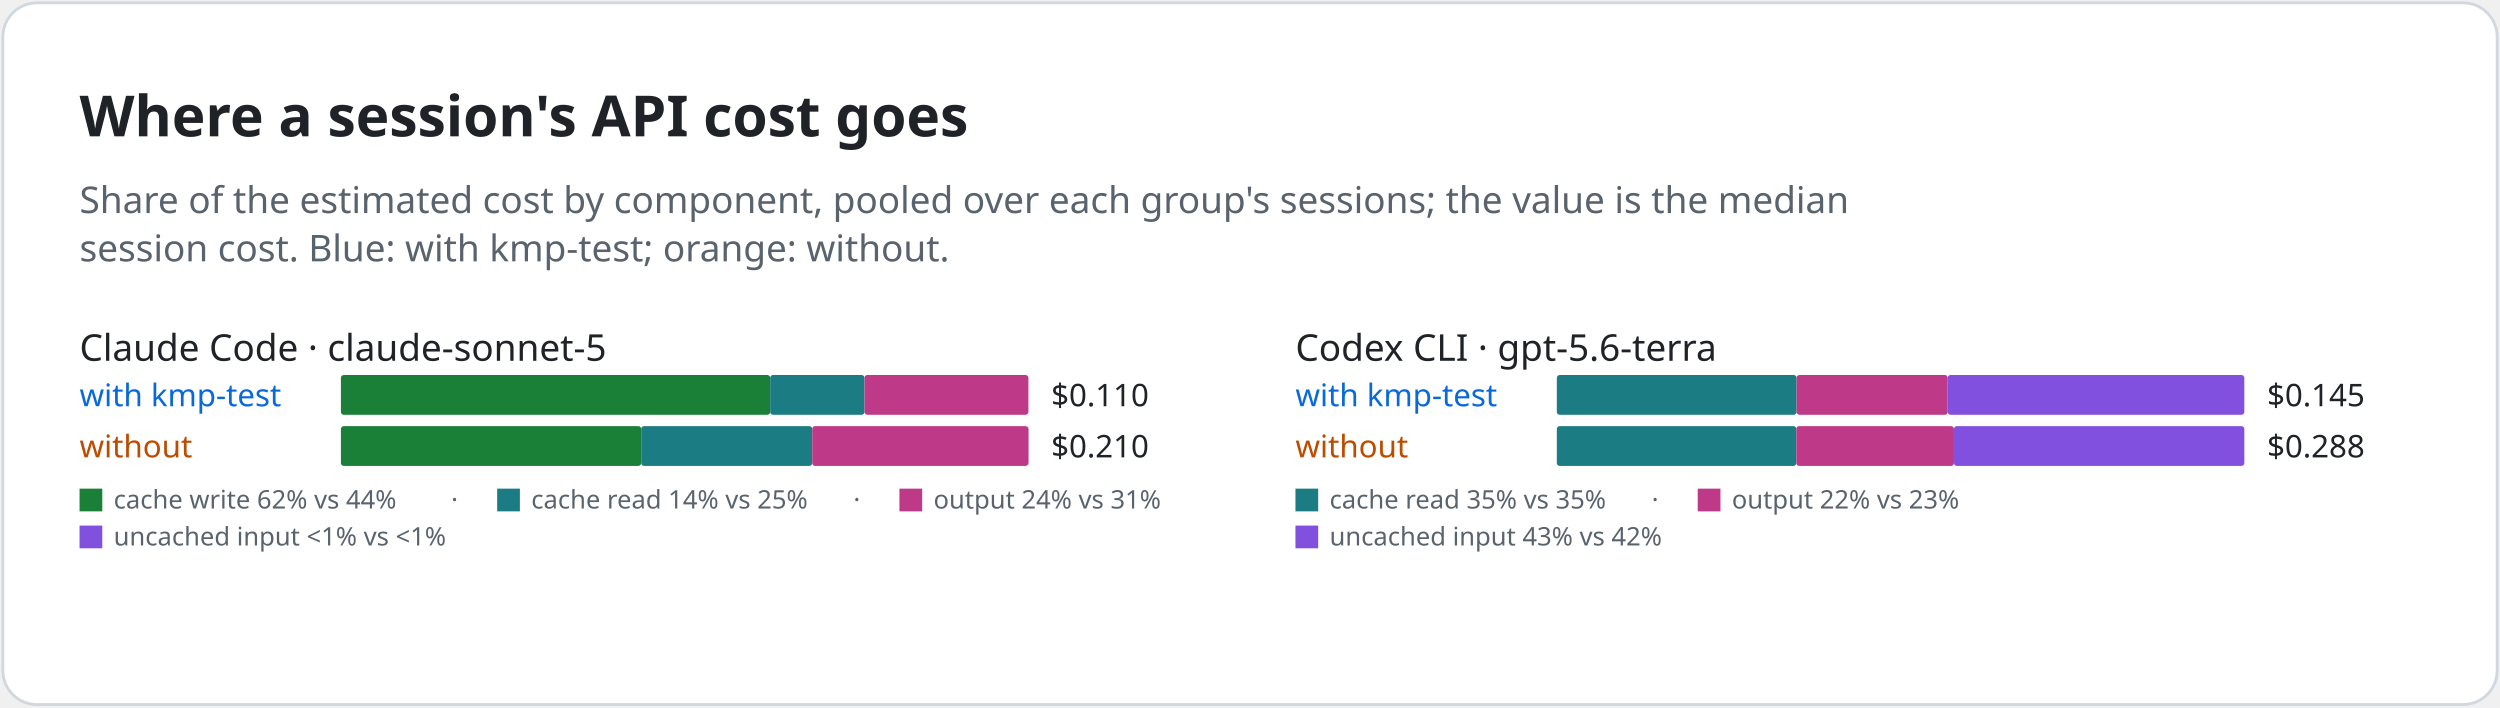
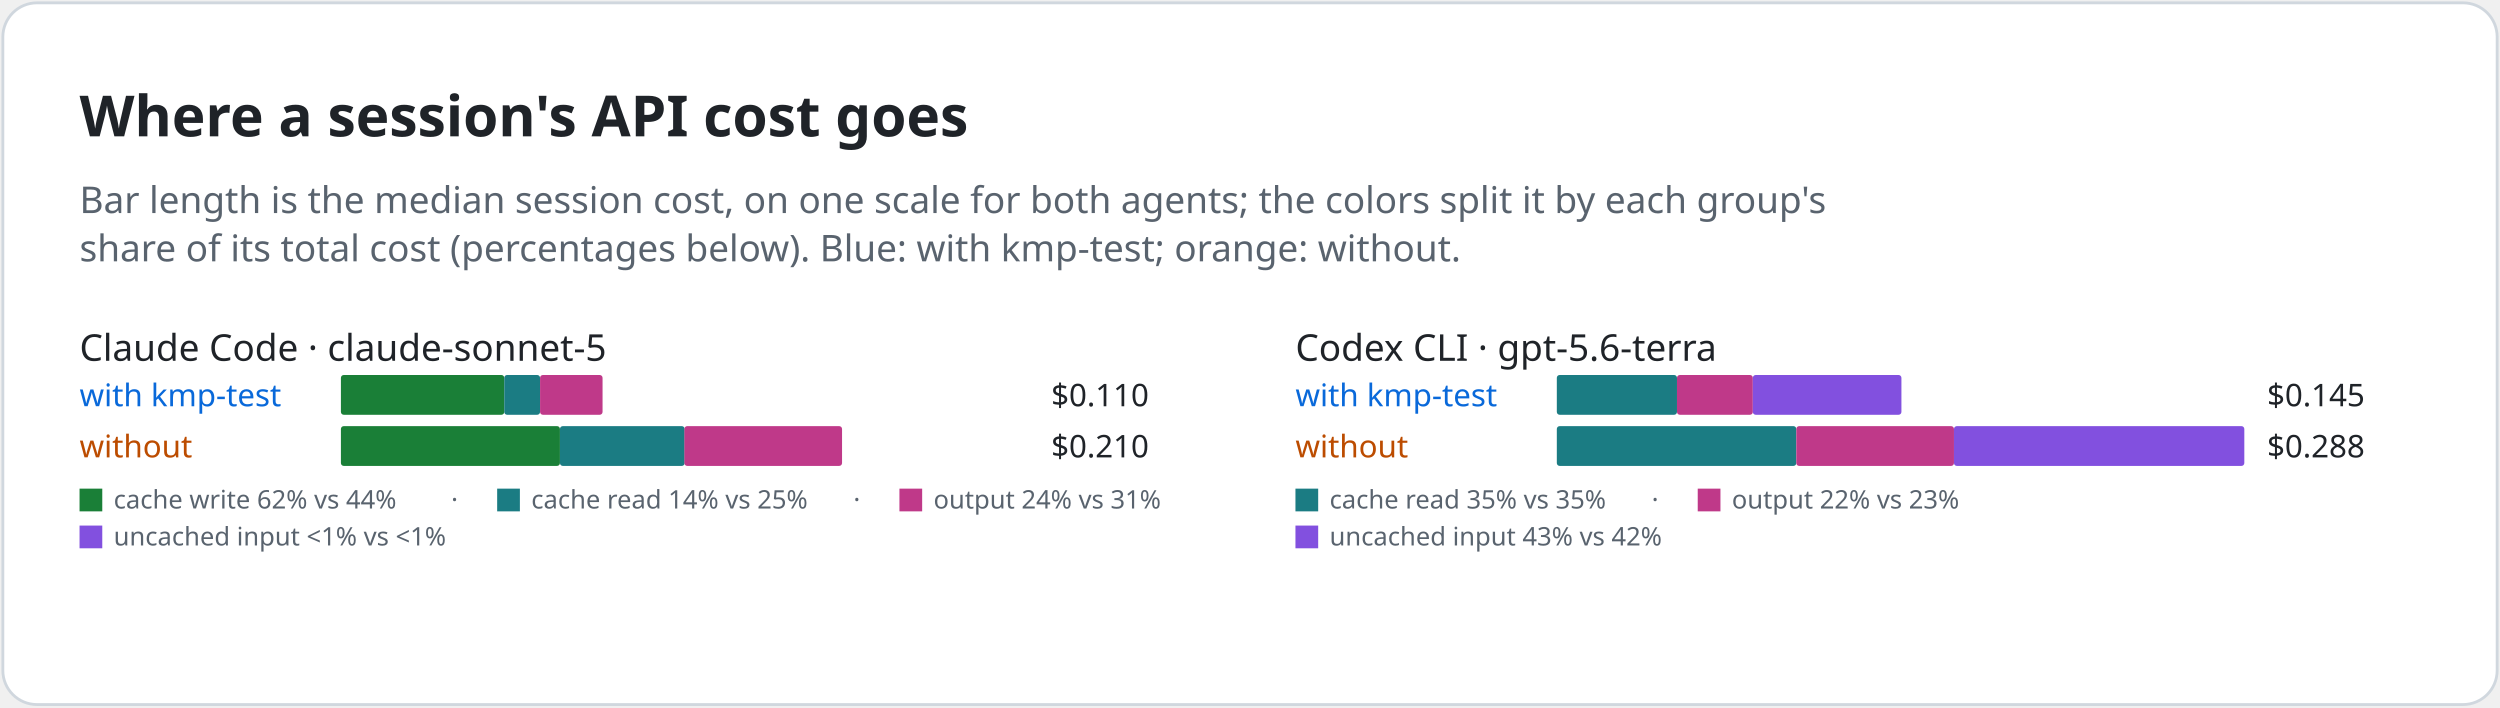
<svg xmlns="http://www.w3.org/2000/svg" viewBox="0 0 880 249" width="880" height="249" role="img" font-family="-apple-system, BlinkMacSystemFont, 'Segoe UI', 'Noto Sans', Helvetica, Arial, sans-serif">
  <rect x="1" y="1" width="878" height="247" rx="12" fill="#ffffff" stroke="#d0d7de" stroke-width="1" />
  <text x="28.0" y="48.0" font-size="20" font-weight="600" fill="#1f2328">Where a session's API cost goes</text>
-   <text x="28.0" y="75.0" font-size="13" font-weight="400" fill="#59636e">Share of the estimated cost by component, pooled over each group's sessions; the value is the median</text>
-   <text x="28.0" y="92.0" font-size="13" font-weight="400" fill="#59636e">session cost. Blue: with kmp-test; orange: without.</text>
+   <text x="28.0" y="75.0" font-size="13" font-weight="400" fill="#59636e">Bar length is the median session cost, on one scale for both agents; the colors split it by each group's</text>
+   <text x="28.0" y="92.0" font-size="13" font-weight="400" fill="#59636e">share of its total cost (percentages below). Blue: with kmp-test; orange: without.</text>
  <text x="28.0" y="127.0" font-size="13" font-weight="500" fill="#1f2328">Claude Code · claude-sonnet-5</text>
  <text x="28.0" y="143.0" font-size="11" font-weight="400" fill="#0969da">with kmp-test</text>
-   <rect x="120.0" y="132.0" width="151.1" height="14.0" rx="1" fill="#1a7f37" />
-   <rect x="271.1" y="132.0" width="33.2" height="14.0" rx="1" fill="#1b7c83" />
-   <rect x="304.3" y="132.0" width="57.7" height="14.0" rx="1" fill="#bf3989" />
-   <rect x="362.0" y="132.0" width="0.0" height="14.0" rx="1" fill="#8250df" />
+   <rect x="120.0" y="132.0" width="57.5" height="14.0" rx="1" fill="#1a7f37" />
+   <rect x="177.5" y="132.0" width="12.6" height="14.0" rx="1" fill="#1b7c83" />
+   <rect x="190.1" y="132.0" width="22.0" height="14.0" rx="1" fill="#bf3989" />
+   <rect x="212.1" y="132.0" width="0.0" height="14.0" rx="1" fill="#8250df" />
  <text x="370.0" y="143.0" font-size="11" font-weight="400" fill="#1f2328">$0.110</text>
  <text x="28.0" y="161.0" font-size="11" font-weight="400" fill="#bc4c00">without</text>
-   <rect x="120.0" y="150.0" width="105.7" height="14.0" rx="1" fill="#1a7f37" />
-   <rect x="225.7" y="150.0" width="60.2" height="14.0" rx="1" fill="#1b7c83" />
-   <rect x="285.9" y="150.0" width="76.1" height="14.0" rx="1" fill="#bf3989" />
-   <rect x="361.9" y="150.0" width="0.1" height="14.0" rx="1" fill="#8250df" />
+   <rect x="120.0" y="150.0" width="77.1" height="14.0" rx="1" fill="#1a7f37" />
+   <rect x="197.1" y="150.0" width="43.9" height="14.0" rx="1" fill="#1b7c83" />
+   <rect x="240.9" y="150.0" width="55.5" height="14.0" rx="1" fill="#bf3989" />
+   <rect x="296.4" y="150.0" width="0.0" height="14.0" rx="1" fill="#8250df" />
  <text x="370.0" y="161.0" font-size="11" font-weight="400" fill="#1f2328">$0.210</text>
  <rect x="28.0" y="172.0" width="8" height="8" fill="#1a7f37" />
  <text x="40.0" y="179.0" font-size="9" font-weight="400" fill="#59636e">cache write 62% vs 44%</text>
  <text x="158.8" y="179.0" font-size="9" font-weight="400" fill="#59636e"> · </text>
  <rect x="175.0" y="172.0" width="8" height="8" fill="#1b7c83" />
  <text x="187.0" y="179.0" font-size="9" font-weight="400" fill="#59636e">cache read 14% vs 25%</text>
  <text x="300.4" y="179.0" font-size="9" font-weight="400" fill="#59636e"> · </text>
  <rect x="316.6" y="172.0" width="8" height="8" fill="#bf3989" />
  <text x="328.6" y="179.0" font-size="9" font-weight="400" fill="#59636e">output 24% vs 31%</text>
  <rect x="28.0" y="185.0" width="8" height="8" fill="#8250df" />
  <text x="40.0" y="192.0" font-size="9" font-weight="400" fill="#59636e">uncached input &lt;1% vs &lt;1%</text>
  <text x="456.0" y="127.0" font-size="13" font-weight="500" fill="#1f2328">Codex CLI · gpt-5.6-terra</text>
  <text x="456.0" y="143.0" font-size="11" font-weight="400" fill="#0969da">with kmp-test</text>
-   <rect x="548.0" y="132.0" width="84.4" height="14.0" rx="1" fill="#1b7c83" />
-   <rect x="632.4" y="132.0" width="53.2" height="14.0" rx="1" fill="#bf3989" />
-   <rect x="685.6" y="132.0" width="104.4" height="14.0" rx="1" fill="#8250df" />
+   <rect x="548.0" y="132.0" width="42.3" height="14.0" rx="1" fill="#1b7c83" />
+   <rect x="590.3" y="132.0" width="26.7" height="14.0" rx="1" fill="#bf3989" />
+   <rect x="617.0" y="132.0" width="52.3" height="14.0" rx="1" fill="#8250df" />
  <text x="798.0" y="143.0" font-size="11" font-weight="400" fill="#1f2328">$0.145</text>
  <text x="456.0" y="161.0" font-size="11" font-weight="400" fill="#bc4c00">without</text>
  <rect x="548.0" y="150.0" width="84.3" height="14.0" rx="1" fill="#1b7c83" />
  <rect x="632.3" y="150.0" width="55.5" height="14.0" rx="1" fill="#bf3989" />
  <rect x="687.8" y="150.0" width="102.2" height="14.0" rx="1" fill="#8250df" />
  <text x="798.0" y="161.0" font-size="11" font-weight="400" fill="#1f2328">$0.288</text>
  <rect x="456.0" y="172.0" width="8" height="8" fill="#1b7c83" />
  <text x="468.0" y="179.0" font-size="9" font-weight="400" fill="#59636e">cache read 35% vs 35%</text>
  <text x="581.4" y="179.0" font-size="9" font-weight="400" fill="#59636e"> · </text>
  <rect x="597.6" y="172.0" width="8" height="8" fill="#bf3989" />
  <text x="609.6" y="179.0" font-size="9" font-weight="400" fill="#59636e">output 22% vs 23%</text>
  <rect x="456.0" y="185.0" width="8" height="8" fill="#8250df" />
  <text x="468.0" y="192.0" font-size="9" font-weight="400" fill="#59636e">uncached input 43% vs 42%</text>
</svg>
